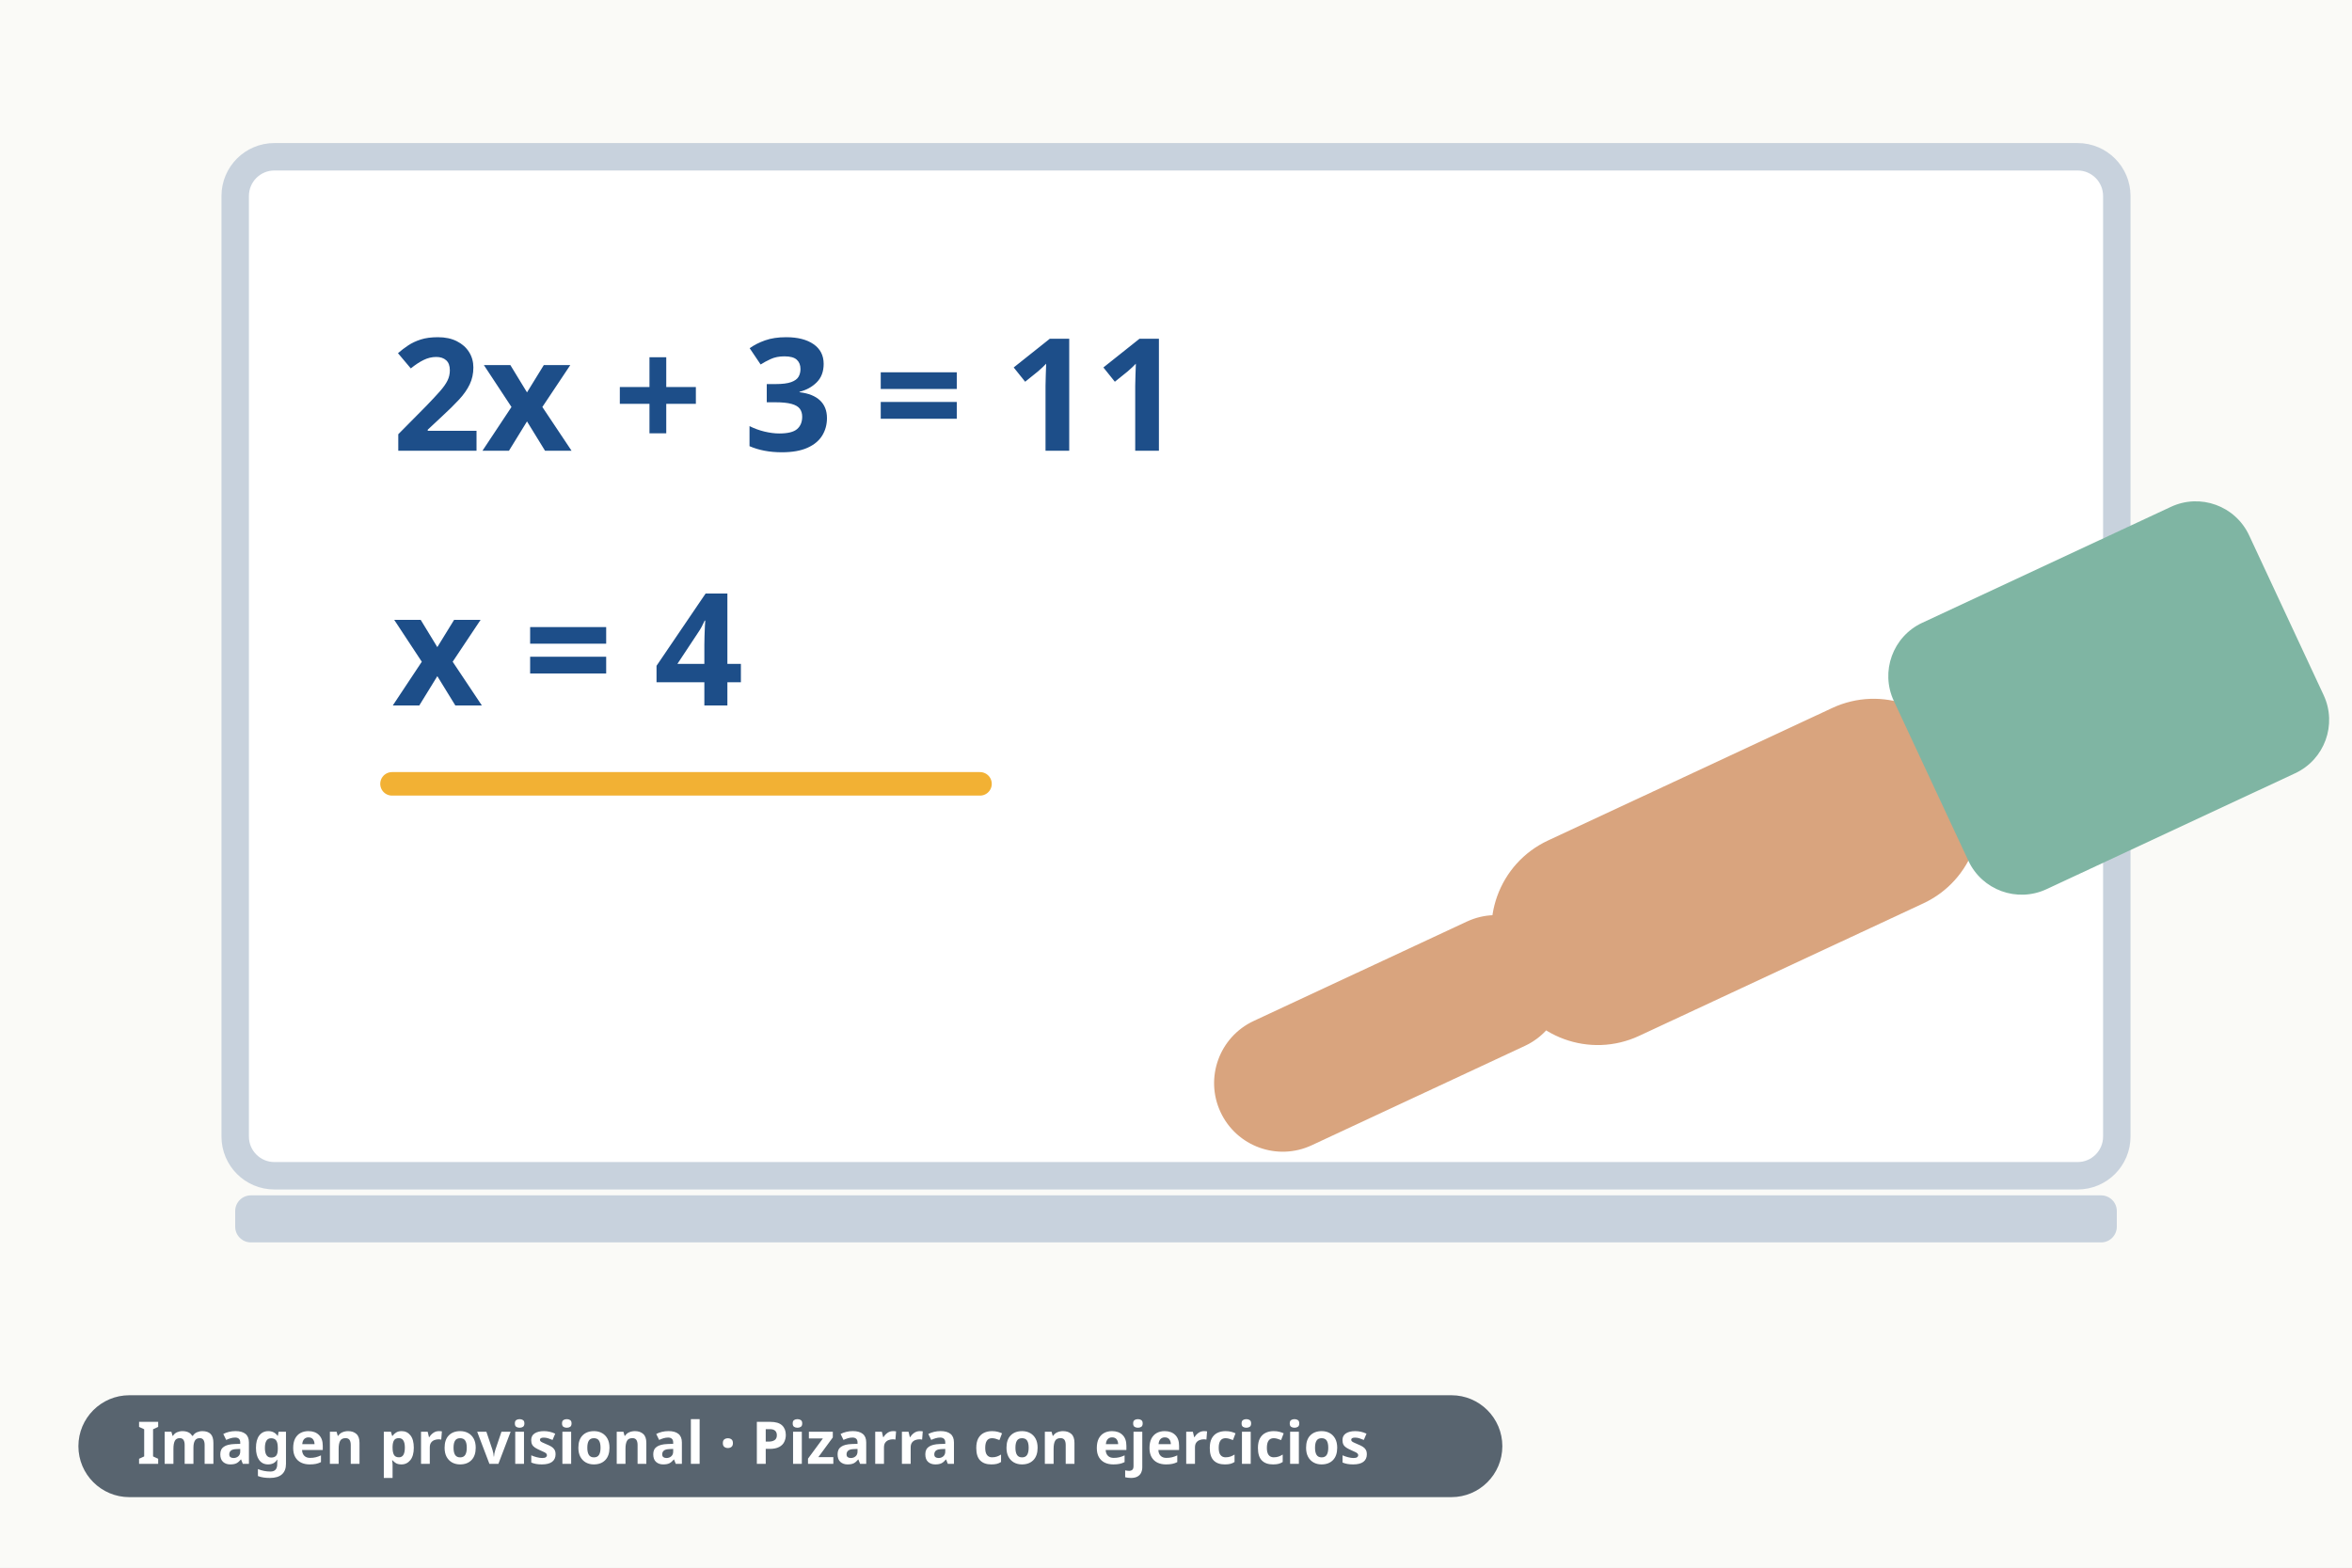
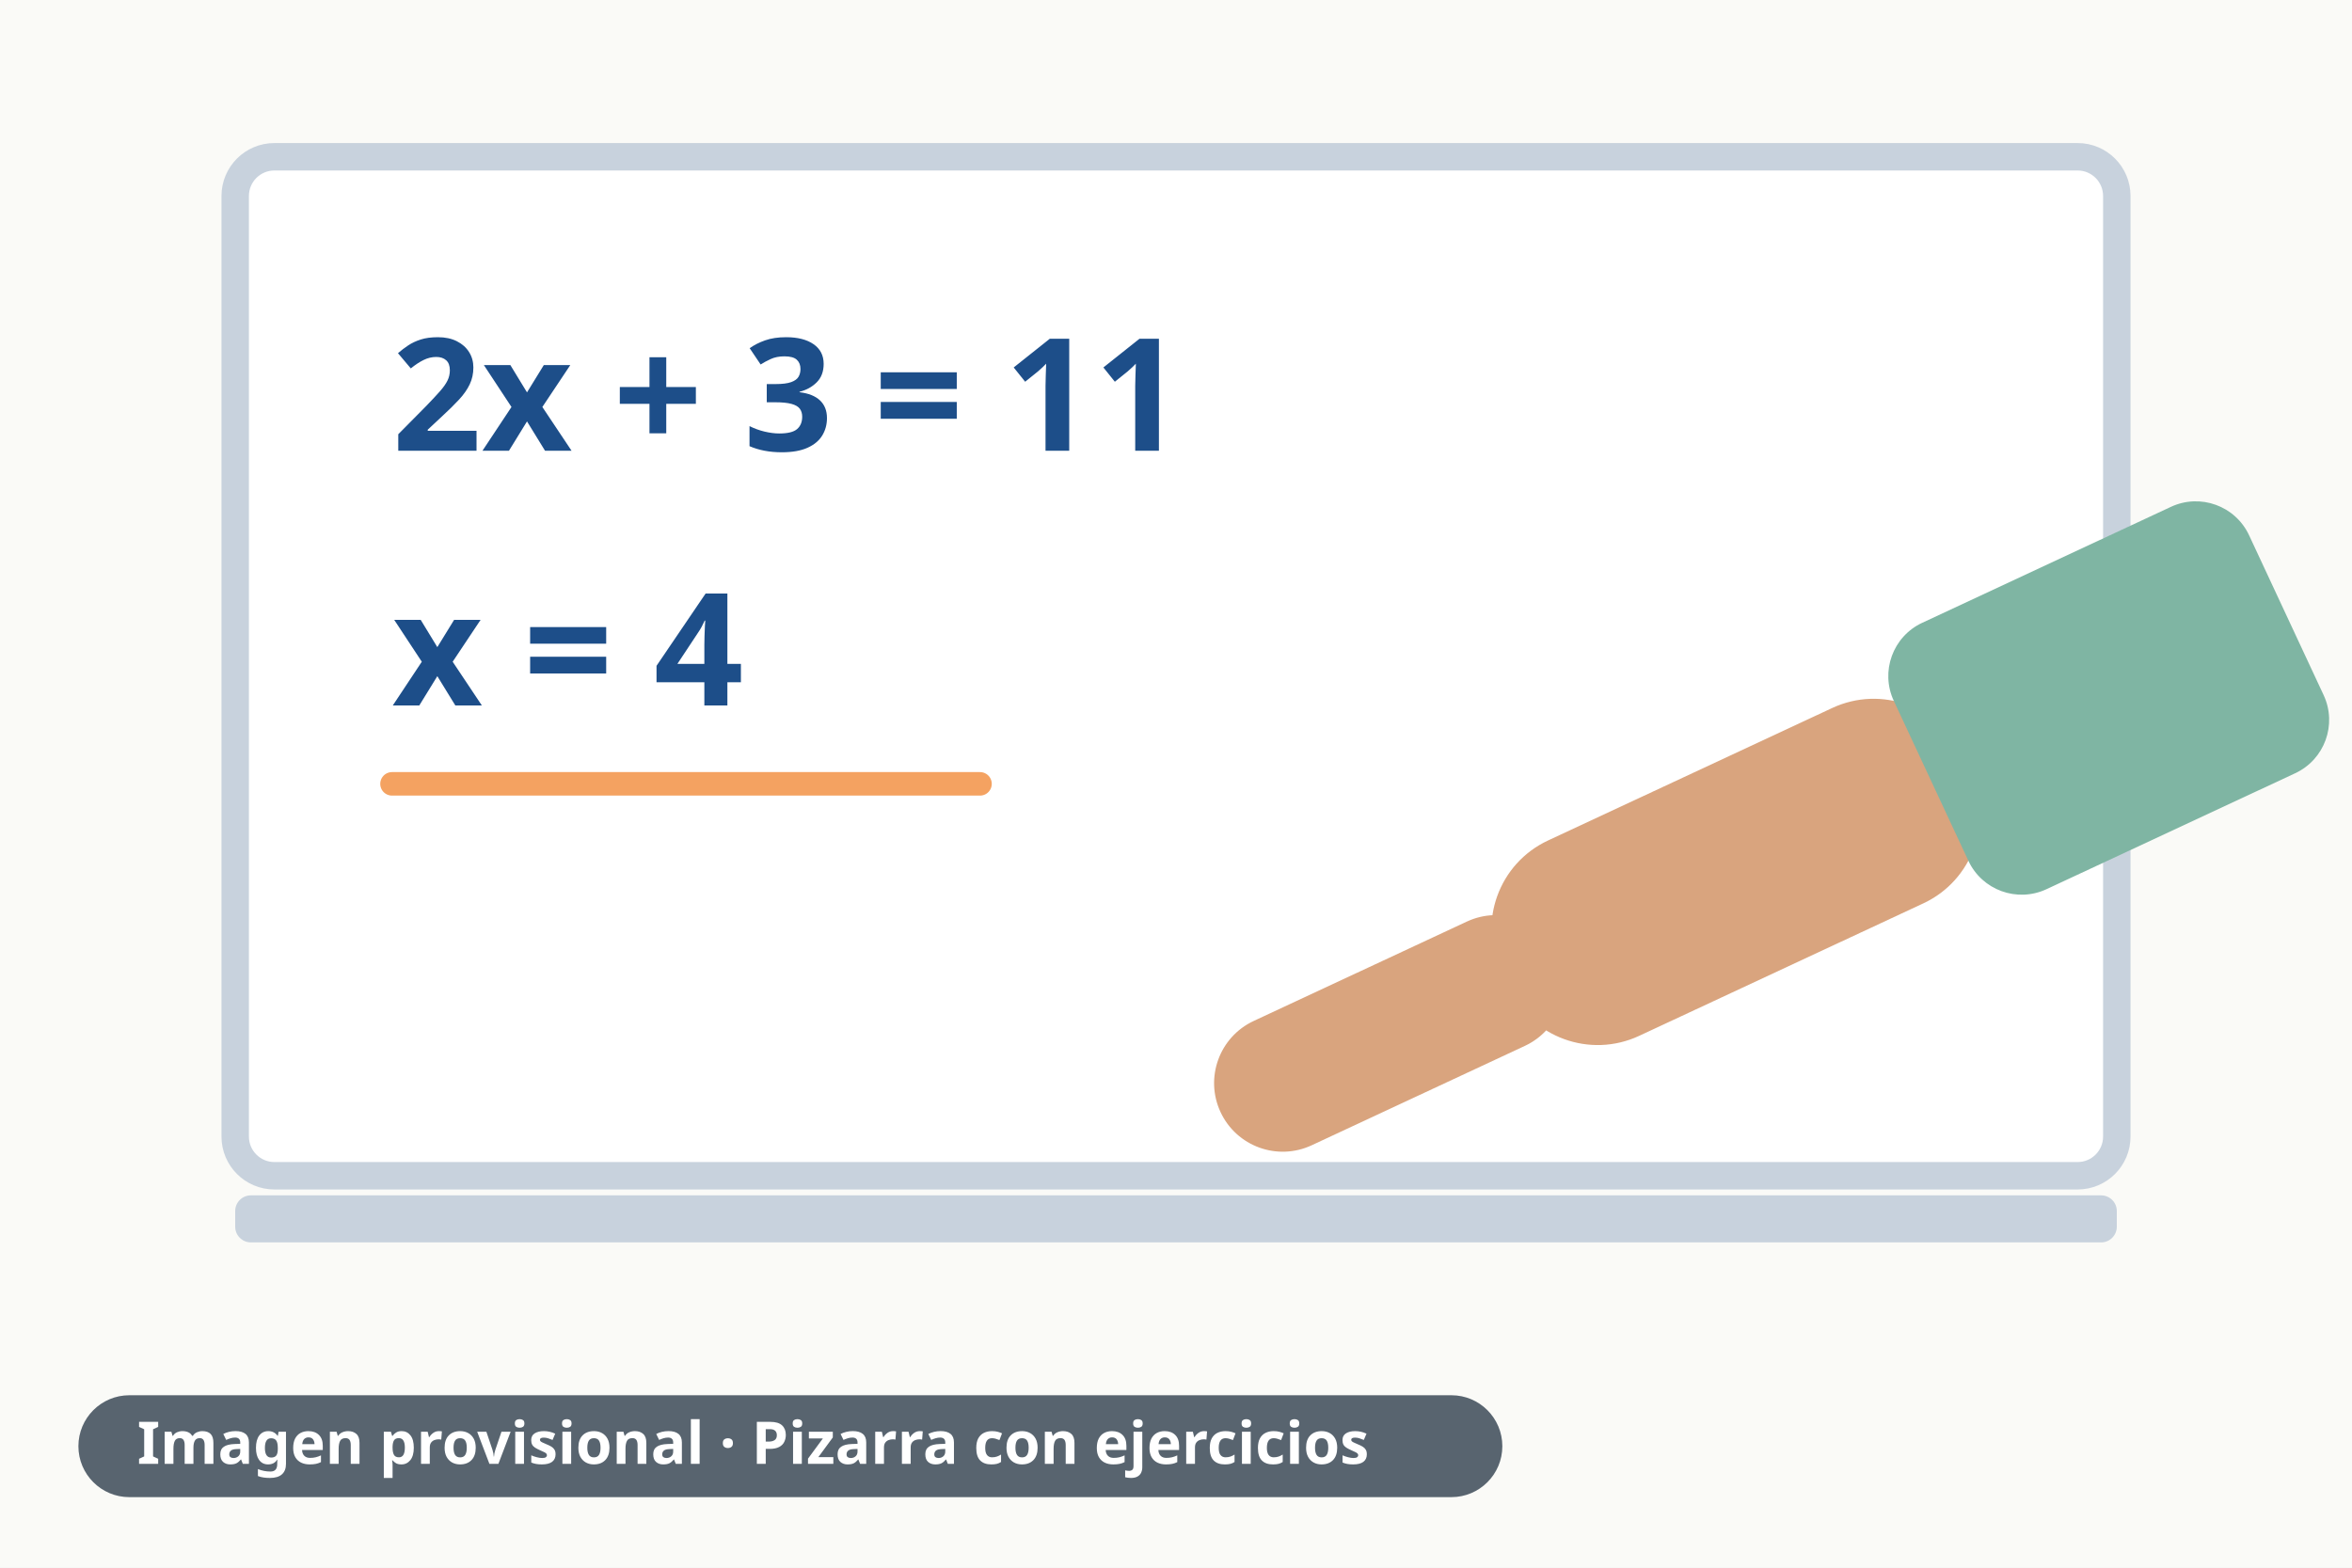
<svg xmlns="http://www.w3.org/2000/svg" viewBox="0 0 1200 800" width="1200" height="800">
  <rect width="1200" height="800" fill="#FAFAF7" />
  <rect x="120" y="80" width="960" height="520" rx="20" fill="#fff" stroke="#C8D2DD" stroke-width="14" />
  <text x="200" y="230" font-family="system-ui, sans-serif" font-size="80" font-weight="700" fill="#1D4E89">2x + 3 = 11</text>
  <text x="200" y="360" font-family="system-ui, sans-serif" font-size="80" font-weight="700" fill="#1D4E89">x = 4</text>
-   <path d="M200 400 h300" stroke="#F2B134" stroke-width="12" stroke-linecap="round" />
+   <path d="M200 400 h300" stroke="#F4A261" stroke-width="12" stroke-linecap="round" />
  <g transform="rotate(-25 820 470)">
    <rect x="760" y="420" width="260" height="110" rx="50" fill="#D9A47E" />
    <rect x="600" y="440" width="190" height="70" rx="35" fill="#D9A47E" />
    <rect x="1000" y="400" width="200" height="150" rx="30" fill="#7FB5A3" />
  </g>
  <rect x="120" y="610" width="960" height="24" rx="8" fill="#C8D2DD" />
  <g font-family="system-ui, sans-serif" font-size="30" font-weight="600">
    <rect x="40" y="712" width="726.5" height="52" rx="26" fill="#2B3A4A" fill-opacity=".78" />
    <text x="70" y="747" fill="#fff">Imagen provisional · Pizarra con ejercicios</text>
  </g>
</svg>
